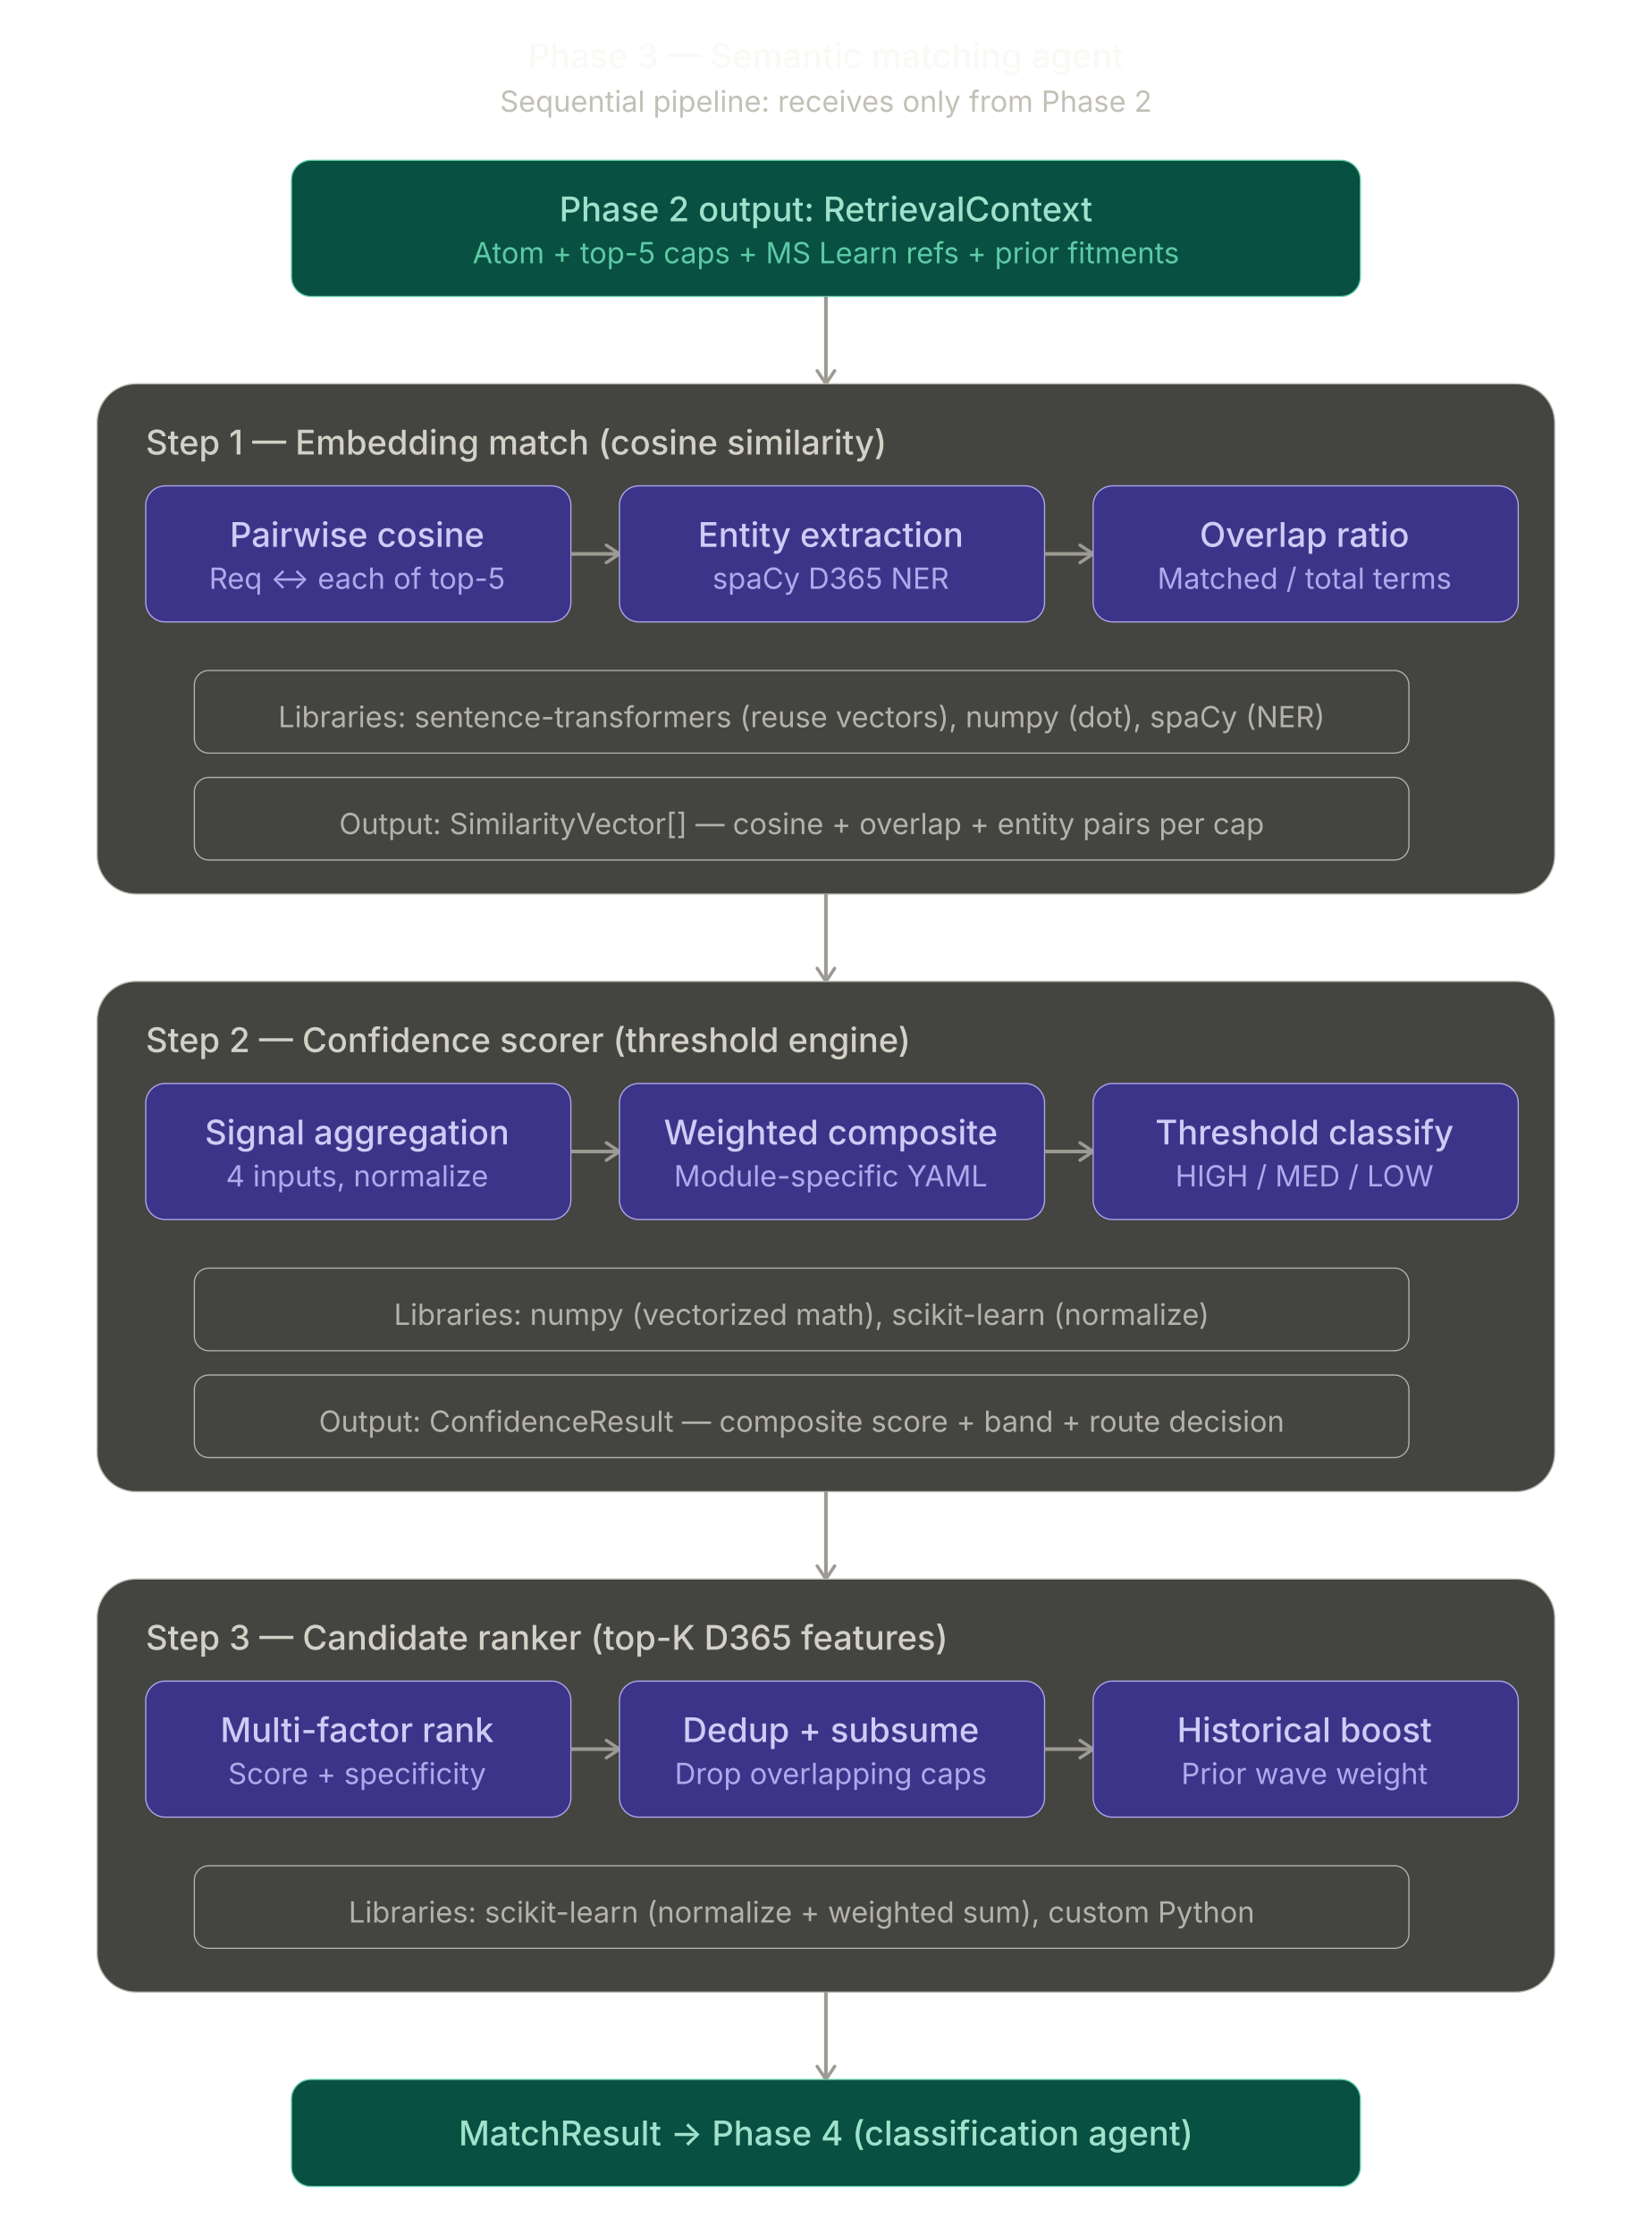
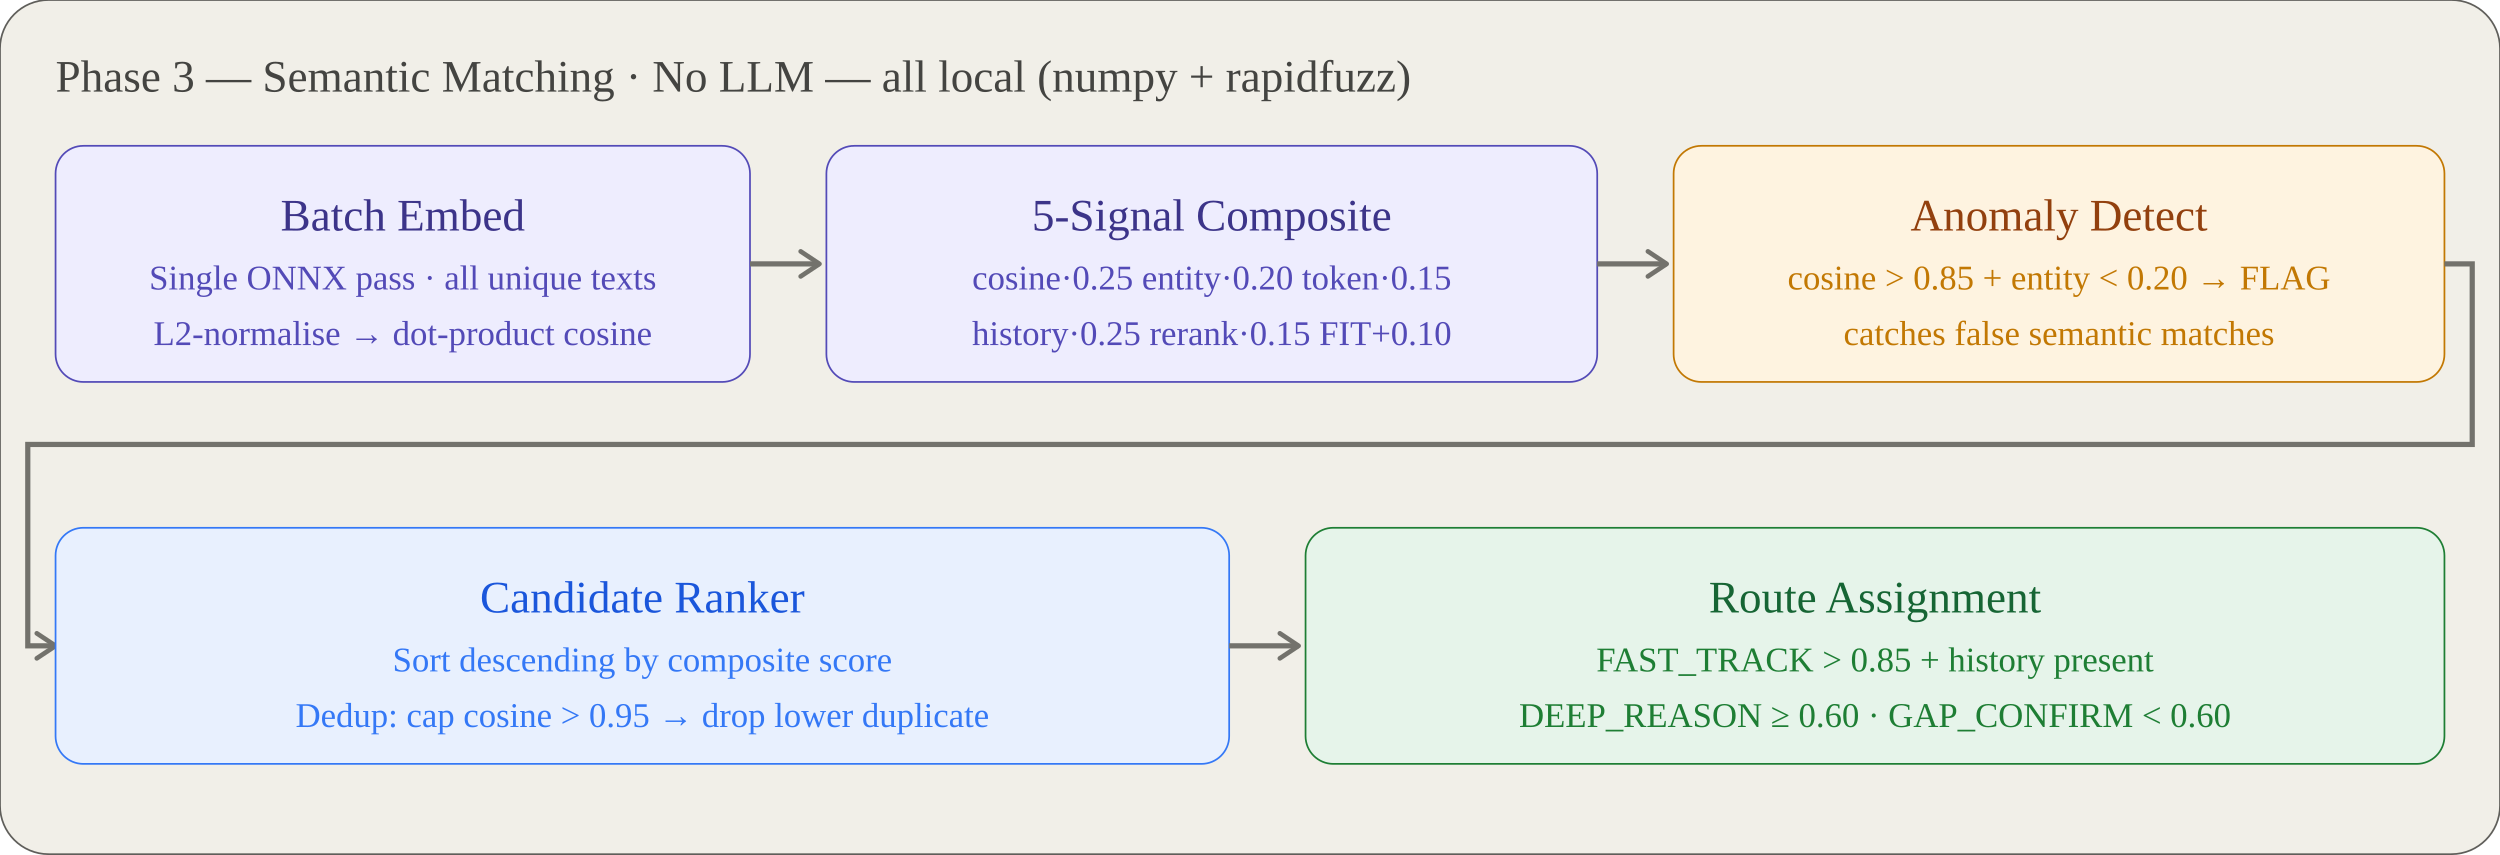
- <svg xmlns="http://www.w3.org/2000/svg" width="100%" viewBox="0 0 680 920">
+ <svg xmlns="http://www.w3.org/2000/svg" id="p3" viewBox="0 0 720 246" width="100%">
  <defs>
-     <marker id="arrow" viewBox="0 0 10 10" refX="8" refY="5" markerWidth="6" markerHeight="6" orient="auto-start-reverse">
+     <marker id="a3" viewBox="0 0 10 10" refX="8" refY="5" markerWidth="6" markerHeight="6" orient="auto-start-reverse">
      <path d="M2 1L8 5L2 9" fill="none" stroke="context-stroke" stroke-width="1.5" stroke-linecap="round" stroke-linejoin="round" />
    </marker>
  </defs>
-   <text x="340" y="28" text-anchor="middle" style="fill:rgb(250, 249, 245);stroke:none;color:rgb(255, 255, 255);stroke-width:1px;stroke-linecap:butt;stroke-linejoin:miter;opacity:1;font-family:&quot;Anthropic Sans&quot;, -apple-system, BlinkMacSystemFont, &quot;Segoe UI&quot;, sans-serif;font-size:14px;font-weight:500;text-anchor:middle;dominant-baseline:auto">Phase 3 — Semantic matching agent</text>
-   <text x="340" y="46" text-anchor="middle" style="fill:rgb(194, 192, 182);stroke:none;color:rgb(255, 255, 255);stroke-width:1px;stroke-linecap:butt;stroke-linejoin:miter;opacity:1;font-family:&quot;Anthropic Sans&quot;, -apple-system, BlinkMacSystemFont, &quot;Segoe UI&quot;, sans-serif;font-size:12px;font-weight:400;text-anchor:middle;dominant-baseline:auto">Sequential pipeline: receives only from Phase 2</text>
-   <g style="fill:rgb(0, 0, 0);stroke:none;color:rgb(255, 255, 255);stroke-width:1px;stroke-linecap:butt;stroke-linejoin:miter;opacity:1;font-family:&quot;Anthropic Sans&quot;, -apple-system, BlinkMacSystemFont, &quot;Segoe UI&quot;, sans-serif;font-size:16px;font-weight:400;text-anchor:start;dominant-baseline:auto">
-     <rect x="120" y="66" width="440" height="56" rx="8" stroke-width="0.5" style="fill:rgb(8, 80, 65);stroke:rgb(93, 202, 165);color:rgb(255, 255, 255);stroke-width:0.5px;stroke-linecap:butt;stroke-linejoin:miter;opacity:1;font-family:&quot;Anthropic Sans&quot;, -apple-system, BlinkMacSystemFont, &quot;Segoe UI&quot;, sans-serif;font-size:16px;font-weight:400;text-anchor:start;dominant-baseline:auto" />
-     <text x="340" y="86" text-anchor="middle" dominant-baseline="central" style="fill:rgb(159, 225, 203);stroke:none;color:rgb(255, 255, 255);stroke-width:1px;stroke-linecap:butt;stroke-linejoin:miter;opacity:1;font-family:&quot;Anthropic Sans&quot;, -apple-system, BlinkMacSystemFont, &quot;Segoe UI&quot;, sans-serif;font-size:14px;font-weight:500;text-anchor:middle;dominant-baseline:central">Phase 2 output: RetrievalContext</text>
-     <text x="340" y="104" text-anchor="middle" dominant-baseline="central" style="fill:rgb(93, 202, 165);stroke:none;color:rgb(255, 255, 255);stroke-width:1px;stroke-linecap:butt;stroke-linejoin:miter;opacity:1;font-family:&quot;Anthropic Sans&quot;, -apple-system, BlinkMacSystemFont, &quot;Segoe UI&quot;, sans-serif;font-size:12px;font-weight:400;text-anchor:middle;dominant-baseline:central">Atom + top-5 caps + MS Learn refs + prior fitments</text>
-   </g>
-   <line x1="340" y1="122" x2="340" y2="158" marker-end="url(#arrow)" style="fill:none;stroke:rgb(156, 154, 146);color:rgb(255, 255, 255);stroke-width:1.5px;stroke-linecap:butt;stroke-linejoin:miter;opacity:1;font-family:&quot;Anthropic Sans&quot;, -apple-system, BlinkMacSystemFont, &quot;Segoe UI&quot;, sans-serif;font-size:16px;font-weight:400;text-anchor:start;dominant-baseline:auto" />
-   <g style="fill:rgb(0, 0, 0);stroke:none;color:rgb(255, 255, 255);stroke-width:1px;stroke-linecap:butt;stroke-linejoin:miter;opacity:1;font-family:&quot;Anthropic Sans&quot;, -apple-system, BlinkMacSystemFont, &quot;Segoe UI&quot;, sans-serif;font-size:16px;font-weight:400;text-anchor:start;dominant-baseline:auto">
-     <rect x="40" y="158" width="600" height="210" rx="16" stroke-width="0.5" style="fill:rgb(68, 68, 65);stroke:rgb(180, 178, 169);color:rgb(255, 255, 255);stroke-width:0.5px;stroke-linecap:butt;stroke-linejoin:miter;opacity:1;font-family:&quot;Anthropic Sans&quot;, -apple-system, BlinkMacSystemFont, &quot;Segoe UI&quot;, sans-serif;font-size:16px;font-weight:400;text-anchor:start;dominant-baseline:auto" />
-     <text x="60" y="182" dominant-baseline="central" style="fill:rgb(211, 209, 199);stroke:none;color:rgb(255, 255, 255);stroke-width:1px;stroke-linecap:butt;stroke-linejoin:miter;opacity:1;font-family:&quot;Anthropic Sans&quot;, -apple-system, BlinkMacSystemFont, &quot;Segoe UI&quot;, sans-serif;font-size:14px;font-weight:500;text-anchor:start;dominant-baseline:central">Step 1 — Embedding match (cosine similarity)</text>
-   </g>
-   <g style="fill:rgb(0, 0, 0);stroke:none;color:rgb(255, 255, 255);stroke-width:1px;stroke-linecap:butt;stroke-linejoin:miter;opacity:1;font-family:&quot;Anthropic Sans&quot;, -apple-system, BlinkMacSystemFont, &quot;Segoe UI&quot;, sans-serif;font-size:16px;font-weight:400;text-anchor:start;dominant-baseline:auto">
-     <rect x="60" y="200" width="175" height="56" rx="8" stroke-width="0.5" style="fill:rgb(60, 52, 137);stroke:rgb(175, 169, 236);color:rgb(255, 255, 255);stroke-width:0.5px;stroke-linecap:butt;stroke-linejoin:miter;opacity:1;font-family:&quot;Anthropic Sans&quot;, -apple-system, BlinkMacSystemFont, &quot;Segoe UI&quot;, sans-serif;font-size:16px;font-weight:400;text-anchor:start;dominant-baseline:auto" />
-     <text x="147" y="220" text-anchor="middle" dominant-baseline="central" style="fill:rgb(206, 203, 246);stroke:none;color:rgb(255, 255, 255);stroke-width:1px;stroke-linecap:butt;stroke-linejoin:miter;opacity:1;font-family:&quot;Anthropic Sans&quot;, -apple-system, BlinkMacSystemFont, &quot;Segoe UI&quot;, sans-serif;font-size:14px;font-weight:500;text-anchor:middle;dominant-baseline:central">Pairwise cosine</text>
-     <text x="147" y="238" text-anchor="middle" dominant-baseline="central" style="fill:rgb(175, 169, 236);stroke:none;color:rgb(255, 255, 255);stroke-width:1px;stroke-linecap:butt;stroke-linejoin:miter;opacity:1;font-family:&quot;Anthropic Sans&quot;, -apple-system, BlinkMacSystemFont, &quot;Segoe UI&quot;, sans-serif;font-size:12px;font-weight:400;text-anchor:middle;dominant-baseline:central">Req ↔ each of top-5</text>
-   </g>
-   <line x1="235" y1="228" x2="255" y2="228" marker-end="url(#arrow)" style="fill:none;stroke:rgb(156, 154, 146);color:rgb(255, 255, 255);stroke-width:1.5px;stroke-linecap:butt;stroke-linejoin:miter;opacity:1;font-family:&quot;Anthropic Sans&quot;, -apple-system, BlinkMacSystemFont, &quot;Segoe UI&quot;, sans-serif;font-size:16px;font-weight:400;text-anchor:start;dominant-baseline:auto" />
-   <g style="fill:rgb(0, 0, 0);stroke:none;color:rgb(255, 255, 255);stroke-width:1px;stroke-linecap:butt;stroke-linejoin:miter;opacity:1;font-family:&quot;Anthropic Sans&quot;, -apple-system, BlinkMacSystemFont, &quot;Segoe UI&quot;, sans-serif;font-size:16px;font-weight:400;text-anchor:start;dominant-baseline:auto">
-     <rect x="255" y="200" width="175" height="56" rx="8" stroke-width="0.5" style="fill:rgb(60, 52, 137);stroke:rgb(175, 169, 236);color:rgb(255, 255, 255);stroke-width:0.5px;stroke-linecap:butt;stroke-linejoin:miter;opacity:1;font-family:&quot;Anthropic Sans&quot;, -apple-system, BlinkMacSystemFont, &quot;Segoe UI&quot;, sans-serif;font-size:16px;font-weight:400;text-anchor:start;dominant-baseline:auto" />
-     <text x="342" y="220" text-anchor="middle" dominant-baseline="central" style="fill:rgb(206, 203, 246);stroke:none;color:rgb(255, 255, 255);stroke-width:1px;stroke-linecap:butt;stroke-linejoin:miter;opacity:1;font-family:&quot;Anthropic Sans&quot;, -apple-system, BlinkMacSystemFont, &quot;Segoe UI&quot;, sans-serif;font-size:14px;font-weight:500;text-anchor:middle;dominant-baseline:central">Entity extraction</text>
-     <text x="342" y="238" text-anchor="middle" dominant-baseline="central" style="fill:rgb(175, 169, 236);stroke:none;color:rgb(255, 255, 255);stroke-width:1px;stroke-linecap:butt;stroke-linejoin:miter;opacity:1;font-family:&quot;Anthropic Sans&quot;, -apple-system, BlinkMacSystemFont, &quot;Segoe UI&quot;, sans-serif;font-size:12px;font-weight:400;text-anchor:middle;dominant-baseline:central">spaCy D365 NER</text>
-   </g>
-   <line x1="430" y1="228" x2="450" y2="228" marker-end="url(#arrow)" style="fill:none;stroke:rgb(156, 154, 146);color:rgb(255, 255, 255);stroke-width:1.5px;stroke-linecap:butt;stroke-linejoin:miter;opacity:1;font-family:&quot;Anthropic Sans&quot;, -apple-system, BlinkMacSystemFont, &quot;Segoe UI&quot;, sans-serif;font-size:16px;font-weight:400;text-anchor:start;dominant-baseline:auto" />
-   <g style="fill:rgb(0, 0, 0);stroke:none;color:rgb(255, 255, 255);stroke-width:1px;stroke-linecap:butt;stroke-linejoin:miter;opacity:1;font-family:&quot;Anthropic Sans&quot;, -apple-system, BlinkMacSystemFont, &quot;Segoe UI&quot;, sans-serif;font-size:16px;font-weight:400;text-anchor:start;dominant-baseline:auto">
-     <rect x="450" y="200" width="175" height="56" rx="8" stroke-width="0.5" style="fill:rgb(60, 52, 137);stroke:rgb(175, 169, 236);color:rgb(255, 255, 255);stroke-width:0.5px;stroke-linecap:butt;stroke-linejoin:miter;opacity:1;font-family:&quot;Anthropic Sans&quot;, -apple-system, BlinkMacSystemFont, &quot;Segoe UI&quot;, sans-serif;font-size:16px;font-weight:400;text-anchor:start;dominant-baseline:auto" />
-     <text x="537" y="220" text-anchor="middle" dominant-baseline="central" style="fill:rgb(206, 203, 246);stroke:none;color:rgb(255, 255, 255);stroke-width:1px;stroke-linecap:butt;stroke-linejoin:miter;opacity:1;font-family:&quot;Anthropic Sans&quot;, -apple-system, BlinkMacSystemFont, &quot;Segoe UI&quot;, sans-serif;font-size:14px;font-weight:500;text-anchor:middle;dominant-baseline:central">Overlap ratio</text>
-     <text x="537" y="238" text-anchor="middle" dominant-baseline="central" style="fill:rgb(175, 169, 236);stroke:none;color:rgb(255, 255, 255);stroke-width:1px;stroke-linecap:butt;stroke-linejoin:miter;opacity:1;font-family:&quot;Anthropic Sans&quot;, -apple-system, BlinkMacSystemFont, &quot;Segoe UI&quot;, sans-serif;font-size:12px;font-weight:400;text-anchor:middle;dominant-baseline:central">Matched / total terms</text>
-   </g>
-   <g style="fill:rgb(0, 0, 0);stroke:none;color:rgb(255, 255, 255);stroke-width:1px;stroke-linecap:butt;stroke-linejoin:miter;opacity:1;font-family:&quot;Anthropic Sans&quot;, -apple-system, BlinkMacSystemFont, &quot;Segoe UI&quot;, sans-serif;font-size:16px;font-weight:400;text-anchor:start;dominant-baseline:auto">
-     <rect x="80" y="276" width="500" height="34" rx="6" stroke-width="0.5" style="fill:rgb(68, 68, 65);stroke:rgb(180, 178, 169);color:rgb(255, 255, 255);stroke-width:0.5px;stroke-linecap:butt;stroke-linejoin:miter;opacity:1;font-family:&quot;Anthropic Sans&quot;, -apple-system, BlinkMacSystemFont, &quot;Segoe UI&quot;, sans-serif;font-size:16px;font-weight:400;text-anchor:start;dominant-baseline:auto" />
-     <text x="330" y="295" text-anchor="middle" dominant-baseline="central" style="fill:rgb(180, 178, 169);stroke:none;color:rgb(255, 255, 255);stroke-width:1px;stroke-linecap:butt;stroke-linejoin:miter;opacity:1;font-family:&quot;Anthropic Sans&quot;, -apple-system, BlinkMacSystemFont, &quot;Segoe UI&quot;, sans-serif;font-size:12px;font-weight:400;text-anchor:middle;dominant-baseline:central">Libraries: sentence-transformers (reuse vectors), numpy (dot), spaCy (NER)</text>
-   </g>
-   <g style="fill:rgb(0, 0, 0);stroke:none;color:rgb(255, 255, 255);stroke-width:1px;stroke-linecap:butt;stroke-linejoin:miter;opacity:1;font-family:&quot;Anthropic Sans&quot;, -apple-system, BlinkMacSystemFont, &quot;Segoe UI&quot;, sans-serif;font-size:16px;font-weight:400;text-anchor:start;dominant-baseline:auto">
-     <rect x="80" y="320" width="500" height="34" rx="6" stroke-width="0.5" style="fill:rgb(68, 68, 65);stroke:rgb(180, 178, 169);color:rgb(255, 255, 255);stroke-width:0.5px;stroke-linecap:butt;stroke-linejoin:miter;opacity:1;font-family:&quot;Anthropic Sans&quot;, -apple-system, BlinkMacSystemFont, &quot;Segoe UI&quot;, sans-serif;font-size:16px;font-weight:400;text-anchor:start;dominant-baseline:auto" />
-     <text x="330" y="339" text-anchor="middle" dominant-baseline="central" style="fill:rgb(180, 178, 169);stroke:none;color:rgb(255, 255, 255);stroke-width:1px;stroke-linecap:butt;stroke-linejoin:miter;opacity:1;font-family:&quot;Anthropic Sans&quot;, -apple-system, BlinkMacSystemFont, &quot;Segoe UI&quot;, sans-serif;font-size:12px;font-weight:400;text-anchor:middle;dominant-baseline:central">Output: SimilarityVector[] — cosine + overlap + entity pairs per cap</text>
-   </g>
-   <line x1="340" y1="368" x2="340" y2="404" marker-end="url(#arrow)" style="fill:none;stroke:rgb(156, 154, 146);color:rgb(255, 255, 255);stroke-width:1.5px;stroke-linecap:butt;stroke-linejoin:miter;opacity:1;font-family:&quot;Anthropic Sans&quot;, -apple-system, BlinkMacSystemFont, &quot;Segoe UI&quot;, sans-serif;font-size:16px;font-weight:400;text-anchor:start;dominant-baseline:auto" />
-   <g style="fill:rgb(0, 0, 0);stroke:none;color:rgb(255, 255, 255);stroke-width:1px;stroke-linecap:butt;stroke-linejoin:miter;opacity:1;font-family:&quot;Anthropic Sans&quot;, -apple-system, BlinkMacSystemFont, &quot;Segoe UI&quot;, sans-serif;font-size:16px;font-weight:400;text-anchor:start;dominant-baseline:auto">
-     <rect x="40" y="404" width="600" height="210" rx="16" stroke-width="0.5" style="fill:rgb(68, 68, 65);stroke:rgb(180, 178, 169);color:rgb(255, 255, 255);stroke-width:0.5px;stroke-linecap:butt;stroke-linejoin:miter;opacity:1;font-family:&quot;Anthropic Sans&quot;, -apple-system, BlinkMacSystemFont, &quot;Segoe UI&quot;, sans-serif;font-size:16px;font-weight:400;text-anchor:start;dominant-baseline:auto" />
-     <text x="60" y="428" dominant-baseline="central" style="fill:rgb(211, 209, 199);stroke:none;color:rgb(255, 255, 255);stroke-width:1px;stroke-linecap:butt;stroke-linejoin:miter;opacity:1;font-family:&quot;Anthropic Sans&quot;, -apple-system, BlinkMacSystemFont, &quot;Segoe UI&quot;, sans-serif;font-size:14px;font-weight:500;text-anchor:start;dominant-baseline:central">Step 2 — Confidence scorer (threshold engine)</text>
-   </g>
-   <g style="fill:rgb(0, 0, 0);stroke:none;color:rgb(255, 255, 255);stroke-width:1px;stroke-linecap:butt;stroke-linejoin:miter;opacity:1;font-family:&quot;Anthropic Sans&quot;, -apple-system, BlinkMacSystemFont, &quot;Segoe UI&quot;, sans-serif;font-size:16px;font-weight:400;text-anchor:start;dominant-baseline:auto">
-     <rect x="60" y="446" width="175" height="56" rx="8" stroke-width="0.5" style="fill:rgb(60, 52, 137);stroke:rgb(175, 169, 236);color:rgb(255, 255, 255);stroke-width:0.5px;stroke-linecap:butt;stroke-linejoin:miter;opacity:1;font-family:&quot;Anthropic Sans&quot;, -apple-system, BlinkMacSystemFont, &quot;Segoe UI&quot;, sans-serif;font-size:16px;font-weight:400;text-anchor:start;dominant-baseline:auto" />
-     <text x="147" y="466" text-anchor="middle" dominant-baseline="central" style="fill:rgb(206, 203, 246);stroke:none;color:rgb(255, 255, 255);stroke-width:1px;stroke-linecap:butt;stroke-linejoin:miter;opacity:1;font-family:&quot;Anthropic Sans&quot;, -apple-system, BlinkMacSystemFont, &quot;Segoe UI&quot;, sans-serif;font-size:14px;font-weight:500;text-anchor:middle;dominant-baseline:central">Signal aggregation</text>
-     <text x="147" y="484" text-anchor="middle" dominant-baseline="central" style="fill:rgb(175, 169, 236);stroke:none;color:rgb(255, 255, 255);stroke-width:1px;stroke-linecap:butt;stroke-linejoin:miter;opacity:1;font-family:&quot;Anthropic Sans&quot;, -apple-system, BlinkMacSystemFont, &quot;Segoe UI&quot;, sans-serif;font-size:12px;font-weight:400;text-anchor:middle;dominant-baseline:central">4 inputs, normalize</text>
-   </g>
-   <line x1="235" y1="474" x2="255" y2="474" marker-end="url(#arrow)" style="fill:none;stroke:rgb(156, 154, 146);color:rgb(255, 255, 255);stroke-width:1.5px;stroke-linecap:butt;stroke-linejoin:miter;opacity:1;font-family:&quot;Anthropic Sans&quot;, -apple-system, BlinkMacSystemFont, &quot;Segoe UI&quot;, sans-serif;font-size:16px;font-weight:400;text-anchor:start;dominant-baseline:auto" />
-   <g style="fill:rgb(0, 0, 0);stroke:none;color:rgb(255, 255, 255);stroke-width:1px;stroke-linecap:butt;stroke-linejoin:miter;opacity:1;font-family:&quot;Anthropic Sans&quot;, -apple-system, BlinkMacSystemFont, &quot;Segoe UI&quot;, sans-serif;font-size:16px;font-weight:400;text-anchor:start;dominant-baseline:auto">
-     <rect x="255" y="446" width="175" height="56" rx="8" stroke-width="0.5" style="fill:rgb(60, 52, 137);stroke:rgb(175, 169, 236);color:rgb(255, 255, 255);stroke-width:0.5px;stroke-linecap:butt;stroke-linejoin:miter;opacity:1;font-family:&quot;Anthropic Sans&quot;, -apple-system, BlinkMacSystemFont, &quot;Segoe UI&quot;, sans-serif;font-size:16px;font-weight:400;text-anchor:start;dominant-baseline:auto" />
-     <text x="342" y="466" text-anchor="middle" dominant-baseline="central" style="fill:rgb(206, 203, 246);stroke:none;color:rgb(255, 255, 255);stroke-width:1px;stroke-linecap:butt;stroke-linejoin:miter;opacity:1;font-family:&quot;Anthropic Sans&quot;, -apple-system, BlinkMacSystemFont, &quot;Segoe UI&quot;, sans-serif;font-size:14px;font-weight:500;text-anchor:middle;dominant-baseline:central">Weighted composite</text>
-     <text x="342" y="484" text-anchor="middle" dominant-baseline="central" style="fill:rgb(175, 169, 236);stroke:none;color:rgb(255, 255, 255);stroke-width:1px;stroke-linecap:butt;stroke-linejoin:miter;opacity:1;font-family:&quot;Anthropic Sans&quot;, -apple-system, BlinkMacSystemFont, &quot;Segoe UI&quot;, sans-serif;font-size:12px;font-weight:400;text-anchor:middle;dominant-baseline:central">Module-specific YAML</text>
-   </g>
-   <line x1="430" y1="474" x2="450" y2="474" marker-end="url(#arrow)" style="fill:none;stroke:rgb(156, 154, 146);color:rgb(255, 255, 255);stroke-width:1.5px;stroke-linecap:butt;stroke-linejoin:miter;opacity:1;font-family:&quot;Anthropic Sans&quot;, -apple-system, BlinkMacSystemFont, &quot;Segoe UI&quot;, sans-serif;font-size:16px;font-weight:400;text-anchor:start;dominant-baseline:auto" />
-   <g style="fill:rgb(0, 0, 0);stroke:none;color:rgb(255, 255, 255);stroke-width:1px;stroke-linecap:butt;stroke-linejoin:miter;opacity:1;font-family:&quot;Anthropic Sans&quot;, -apple-system, BlinkMacSystemFont, &quot;Segoe UI&quot;, sans-serif;font-size:16px;font-weight:400;text-anchor:start;dominant-baseline:auto">
-     <rect x="450" y="446" width="175" height="56" rx="8" stroke-width="0.5" style="fill:rgb(60, 52, 137);stroke:rgb(175, 169, 236);color:rgb(255, 255, 255);stroke-width:0.5px;stroke-linecap:butt;stroke-linejoin:miter;opacity:1;font-family:&quot;Anthropic Sans&quot;, -apple-system, BlinkMacSystemFont, &quot;Segoe UI&quot;, sans-serif;font-size:16px;font-weight:400;text-anchor:start;dominant-baseline:auto" />
-     <text x="537" y="466" text-anchor="middle" dominant-baseline="central" style="fill:rgb(206, 203, 246);stroke:none;color:rgb(255, 255, 255);stroke-width:1px;stroke-linecap:butt;stroke-linejoin:miter;opacity:1;font-family:&quot;Anthropic Sans&quot;, -apple-system, BlinkMacSystemFont, &quot;Segoe UI&quot;, sans-serif;font-size:14px;font-weight:500;text-anchor:middle;dominant-baseline:central">Threshold classify</text>
-     <text x="537" y="484" text-anchor="middle" dominant-baseline="central" style="fill:rgb(175, 169, 236);stroke:none;color:rgb(255, 255, 255);stroke-width:1px;stroke-linecap:butt;stroke-linejoin:miter;opacity:1;font-family:&quot;Anthropic Sans&quot;, -apple-system, BlinkMacSystemFont, &quot;Segoe UI&quot;, sans-serif;font-size:12px;font-weight:400;text-anchor:middle;dominant-baseline:central">HIGH / MED / LOW</text>
-   </g>
-   <g style="fill:rgb(0, 0, 0);stroke:none;color:rgb(255, 255, 255);stroke-width:1px;stroke-linecap:butt;stroke-linejoin:miter;opacity:1;font-family:&quot;Anthropic Sans&quot;, -apple-system, BlinkMacSystemFont, &quot;Segoe UI&quot;, sans-serif;font-size:16px;font-weight:400;text-anchor:start;dominant-baseline:auto">
-     <rect x="80" y="522" width="500" height="34" rx="6" stroke-width="0.5" style="fill:rgb(68, 68, 65);stroke:rgb(180, 178, 169);color:rgb(255, 255, 255);stroke-width:0.5px;stroke-linecap:butt;stroke-linejoin:miter;opacity:1;font-family:&quot;Anthropic Sans&quot;, -apple-system, BlinkMacSystemFont, &quot;Segoe UI&quot;, sans-serif;font-size:16px;font-weight:400;text-anchor:start;dominant-baseline:auto" />
-     <text x="330" y="541" text-anchor="middle" dominant-baseline="central" style="fill:rgb(180, 178, 169);stroke:none;color:rgb(255, 255, 255);stroke-width:1px;stroke-linecap:butt;stroke-linejoin:miter;opacity:1;font-family:&quot;Anthropic Sans&quot;, -apple-system, BlinkMacSystemFont, &quot;Segoe UI&quot;, sans-serif;font-size:12px;font-weight:400;text-anchor:middle;dominant-baseline:central">Libraries: numpy (vectorized math), scikit-learn (normalize)</text>
-   </g>
-   <g style="fill:rgb(0, 0, 0);stroke:none;color:rgb(255, 255, 255);stroke-width:1px;stroke-linecap:butt;stroke-linejoin:miter;opacity:1;font-family:&quot;Anthropic Sans&quot;, -apple-system, BlinkMacSystemFont, &quot;Segoe UI&quot;, sans-serif;font-size:16px;font-weight:400;text-anchor:start;dominant-baseline:auto">
-     <rect x="80" y="566" width="500" height="34" rx="6" stroke-width="0.5" style="fill:rgb(68, 68, 65);stroke:rgb(180, 178, 169);color:rgb(255, 255, 255);stroke-width:0.5px;stroke-linecap:butt;stroke-linejoin:miter;opacity:1;font-family:&quot;Anthropic Sans&quot;, -apple-system, BlinkMacSystemFont, &quot;Segoe UI&quot;, sans-serif;font-size:16px;font-weight:400;text-anchor:start;dominant-baseline:auto" />
-     <text x="330" y="585" text-anchor="middle" dominant-baseline="central" style="fill:rgb(180, 178, 169);stroke:none;color:rgb(255, 255, 255);stroke-width:1px;stroke-linecap:butt;stroke-linejoin:miter;opacity:1;font-family:&quot;Anthropic Sans&quot;, -apple-system, BlinkMacSystemFont, &quot;Segoe UI&quot;, sans-serif;font-size:12px;font-weight:400;text-anchor:middle;dominant-baseline:central">Output: ConfidenceResult — composite score + band + route decision</text>
-   </g>
-   <line x1="340" y1="614" x2="340" y2="650" marker-end="url(#arrow)" style="fill:none;stroke:rgb(156, 154, 146);color:rgb(255, 255, 255);stroke-width:1.5px;stroke-linecap:butt;stroke-linejoin:miter;opacity:1;font-family:&quot;Anthropic Sans&quot;, -apple-system, BlinkMacSystemFont, &quot;Segoe UI&quot;, sans-serif;font-size:16px;font-weight:400;text-anchor:start;dominant-baseline:auto" />
-   <g style="fill:rgb(0, 0, 0);stroke:none;color:rgb(255, 255, 255);stroke-width:1px;stroke-linecap:butt;stroke-linejoin:miter;opacity:1;font-family:&quot;Anthropic Sans&quot;, -apple-system, BlinkMacSystemFont, &quot;Segoe UI&quot;, sans-serif;font-size:16px;font-weight:400;text-anchor:start;dominant-baseline:auto">
-     <rect x="40" y="650" width="600" height="170" rx="16" stroke-width="0.5" style="fill:rgb(68, 68, 65);stroke:rgb(180, 178, 169);color:rgb(255, 255, 255);stroke-width:0.5px;stroke-linecap:butt;stroke-linejoin:miter;opacity:1;font-family:&quot;Anthropic Sans&quot;, -apple-system, BlinkMacSystemFont, &quot;Segoe UI&quot;, sans-serif;font-size:16px;font-weight:400;text-anchor:start;dominant-baseline:auto" />
-     <text x="60" y="674" dominant-baseline="central" style="fill:rgb(211, 209, 199);stroke:none;color:rgb(255, 255, 255);stroke-width:1px;stroke-linecap:butt;stroke-linejoin:miter;opacity:1;font-family:&quot;Anthropic Sans&quot;, -apple-system, BlinkMacSystemFont, &quot;Segoe UI&quot;, sans-serif;font-size:14px;font-weight:500;text-anchor:start;dominant-baseline:central">Step 3 — Candidate ranker (top-K D365 features)</text>
-   </g>
-   <g style="fill:rgb(0, 0, 0);stroke:none;color:rgb(255, 255, 255);stroke-width:1px;stroke-linecap:butt;stroke-linejoin:miter;opacity:1;font-family:&quot;Anthropic Sans&quot;, -apple-system, BlinkMacSystemFont, &quot;Segoe UI&quot;, sans-serif;font-size:16px;font-weight:400;text-anchor:start;dominant-baseline:auto">
-     <rect x="60" y="692" width="175" height="56" rx="8" stroke-width="0.5" style="fill:rgb(60, 52, 137);stroke:rgb(175, 169, 236);color:rgb(255, 255, 255);stroke-width:0.5px;stroke-linecap:butt;stroke-linejoin:miter;opacity:1;font-family:&quot;Anthropic Sans&quot;, -apple-system, BlinkMacSystemFont, &quot;Segoe UI&quot;, sans-serif;font-size:16px;font-weight:400;text-anchor:start;dominant-baseline:auto" />
-     <text x="147" y="712" text-anchor="middle" dominant-baseline="central" style="fill:rgb(206, 203, 246);stroke:none;color:rgb(255, 255, 255);stroke-width:1px;stroke-linecap:butt;stroke-linejoin:miter;opacity:1;font-family:&quot;Anthropic Sans&quot;, -apple-system, BlinkMacSystemFont, &quot;Segoe UI&quot;, sans-serif;font-size:14px;font-weight:500;text-anchor:middle;dominant-baseline:central">Multi-factor rank</text>
-     <text x="147" y="730" text-anchor="middle" dominant-baseline="central" style="fill:rgb(175, 169, 236);stroke:none;color:rgb(255, 255, 255);stroke-width:1px;stroke-linecap:butt;stroke-linejoin:miter;opacity:1;font-family:&quot;Anthropic Sans&quot;, -apple-system, BlinkMacSystemFont, &quot;Segoe UI&quot;, sans-serif;font-size:12px;font-weight:400;text-anchor:middle;dominant-baseline:central">Score + specificity</text>
-   </g>
-   <line x1="235" y1="720" x2="255" y2="720" marker-end="url(#arrow)" style="fill:none;stroke:rgb(156, 154, 146);color:rgb(255, 255, 255);stroke-width:1.5px;stroke-linecap:butt;stroke-linejoin:miter;opacity:1;font-family:&quot;Anthropic Sans&quot;, -apple-system, BlinkMacSystemFont, &quot;Segoe UI&quot;, sans-serif;font-size:16px;font-weight:400;text-anchor:start;dominant-baseline:auto" />
-   <g style="fill:rgb(0, 0, 0);stroke:none;color:rgb(255, 255, 255);stroke-width:1px;stroke-linecap:butt;stroke-linejoin:miter;opacity:1;font-family:&quot;Anthropic Sans&quot;, -apple-system, BlinkMacSystemFont, &quot;Segoe UI&quot;, sans-serif;font-size:16px;font-weight:400;text-anchor:start;dominant-baseline:auto">
-     <rect x="255" y="692" width="175" height="56" rx="8" stroke-width="0.5" style="fill:rgb(60, 52, 137);stroke:rgb(175, 169, 236);color:rgb(255, 255, 255);stroke-width:0.5px;stroke-linecap:butt;stroke-linejoin:miter;opacity:1;font-family:&quot;Anthropic Sans&quot;, -apple-system, BlinkMacSystemFont, &quot;Segoe UI&quot;, sans-serif;font-size:16px;font-weight:400;text-anchor:start;dominant-baseline:auto" />
-     <text x="342" y="712" text-anchor="middle" dominant-baseline="central" style="fill:rgb(206, 203, 246);stroke:none;color:rgb(255, 255, 255);stroke-width:1px;stroke-linecap:butt;stroke-linejoin:miter;opacity:1;font-family:&quot;Anthropic Sans&quot;, -apple-system, BlinkMacSystemFont, &quot;Segoe UI&quot;, sans-serif;font-size:14px;font-weight:500;text-anchor:middle;dominant-baseline:central">Dedup + subsume</text>
-     <text x="342" y="730" text-anchor="middle" dominant-baseline="central" style="fill:rgb(175, 169, 236);stroke:none;color:rgb(255, 255, 255);stroke-width:1px;stroke-linecap:butt;stroke-linejoin:miter;opacity:1;font-family:&quot;Anthropic Sans&quot;, -apple-system, BlinkMacSystemFont, &quot;Segoe UI&quot;, sans-serif;font-size:12px;font-weight:400;text-anchor:middle;dominant-baseline:central">Drop overlapping caps</text>
-   </g>
-   <line x1="430" y1="720" x2="450" y2="720" marker-end="url(#arrow)" style="fill:none;stroke:rgb(156, 154, 146);color:rgb(255, 255, 255);stroke-width:1.5px;stroke-linecap:butt;stroke-linejoin:miter;opacity:1;font-family:&quot;Anthropic Sans&quot;, -apple-system, BlinkMacSystemFont, &quot;Segoe UI&quot;, sans-serif;font-size:16px;font-weight:400;text-anchor:start;dominant-baseline:auto" />
-   <g style="fill:rgb(0, 0, 0);stroke:none;color:rgb(255, 255, 255);stroke-width:1px;stroke-linecap:butt;stroke-linejoin:miter;opacity:1;font-family:&quot;Anthropic Sans&quot;, -apple-system, BlinkMacSystemFont, &quot;Segoe UI&quot;, sans-serif;font-size:16px;font-weight:400;text-anchor:start;dominant-baseline:auto">
-     <rect x="450" y="692" width="175" height="56" rx="8" stroke-width="0.5" style="fill:rgb(60, 52, 137);stroke:rgb(175, 169, 236);color:rgb(255, 255, 255);stroke-width:0.5px;stroke-linecap:butt;stroke-linejoin:miter;opacity:1;font-family:&quot;Anthropic Sans&quot;, -apple-system, BlinkMacSystemFont, &quot;Segoe UI&quot;, sans-serif;font-size:16px;font-weight:400;text-anchor:start;dominant-baseline:auto" />
-     <text x="537" y="712" text-anchor="middle" dominant-baseline="central" style="fill:rgb(206, 203, 246);stroke:none;color:rgb(255, 255, 255);stroke-width:1px;stroke-linecap:butt;stroke-linejoin:miter;opacity:1;font-family:&quot;Anthropic Sans&quot;, -apple-system, BlinkMacSystemFont, &quot;Segoe UI&quot;, sans-serif;font-size:14px;font-weight:500;text-anchor:middle;dominant-baseline:central">Historical boost</text>
-     <text x="537" y="730" text-anchor="middle" dominant-baseline="central" style="fill:rgb(175, 169, 236);stroke:none;color:rgb(255, 255, 255);stroke-width:1px;stroke-linecap:butt;stroke-linejoin:miter;opacity:1;font-family:&quot;Anthropic Sans&quot;, -apple-system, BlinkMacSystemFont, &quot;Segoe UI&quot;, sans-serif;font-size:12px;font-weight:400;text-anchor:middle;dominant-baseline:central">Prior wave weight</text>
-   </g>
-   <g style="fill:rgb(0, 0, 0);stroke:none;color:rgb(255, 255, 255);stroke-width:1px;stroke-linecap:butt;stroke-linejoin:miter;opacity:1;font-family:&quot;Anthropic Sans&quot;, -apple-system, BlinkMacSystemFont, &quot;Segoe UI&quot;, sans-serif;font-size:16px;font-weight:400;text-anchor:start;dominant-baseline:auto">
-     <rect x="80" y="768" width="500" height="34" rx="6" stroke-width="0.5" style="fill:rgb(68, 68, 65);stroke:rgb(180, 178, 169);color:rgb(255, 255, 255);stroke-width:0.5px;stroke-linecap:butt;stroke-linejoin:miter;opacity:1;font-family:&quot;Anthropic Sans&quot;, -apple-system, BlinkMacSystemFont, &quot;Segoe UI&quot;, sans-serif;font-size:16px;font-weight:400;text-anchor:start;dominant-baseline:auto" />
-     <text x="330" y="787" text-anchor="middle" dominant-baseline="central" style="fill:rgb(180, 178, 169);stroke:none;color:rgb(255, 255, 255);stroke-width:1px;stroke-linecap:butt;stroke-linejoin:miter;opacity:1;font-family:&quot;Anthropic Sans&quot;, -apple-system, BlinkMacSystemFont, &quot;Segoe UI&quot;, sans-serif;font-size:12px;font-weight:400;text-anchor:middle;dominant-baseline:central">Libraries: scikit-learn (normalize + weighted sum), custom Python</text>
-   </g>
-   <line x1="340" y1="820" x2="340" y2="856" marker-end="url(#arrow)" style="fill:none;stroke:rgb(156, 154, 146);color:rgb(255, 255, 255);stroke-width:1.5px;stroke-linecap:butt;stroke-linejoin:miter;opacity:1;font-family:&quot;Anthropic Sans&quot;, -apple-system, BlinkMacSystemFont, &quot;Segoe UI&quot;, sans-serif;font-size:16px;font-weight:400;text-anchor:start;dominant-baseline:auto" />
-   <g style="fill:rgb(0, 0, 0);stroke:none;color:rgb(255, 255, 255);stroke-width:1px;stroke-linecap:butt;stroke-linejoin:miter;opacity:1;font-family:&quot;Anthropic Sans&quot;, -apple-system, BlinkMacSystemFont, &quot;Segoe UI&quot;, sans-serif;font-size:16px;font-weight:400;text-anchor:start;dominant-baseline:auto">
-     <rect x="120" y="856" width="440" height="44" rx="8" stroke-width="0.5" style="fill:rgb(8, 80, 65);stroke:rgb(93, 202, 165);color:rgb(255, 255, 255);stroke-width:0.5px;stroke-linecap:butt;stroke-linejoin:miter;opacity:1;font-family:&quot;Anthropic Sans&quot;, -apple-system, BlinkMacSystemFont, &quot;Segoe UI&quot;, sans-serif;font-size:16px;font-weight:400;text-anchor:start;dominant-baseline:auto" />
-     <text x="340" y="878" text-anchor="middle" dominant-baseline="central" style="fill:rgb(159, 225, 203);stroke:none;color:rgb(255, 255, 255);stroke-width:1px;stroke-linecap:butt;stroke-linejoin:miter;opacity:1;font-family:&quot;Anthropic Sans&quot;, -apple-system, BlinkMacSystemFont, &quot;Segoe UI&quot;, sans-serif;font-size:14px;font-weight:500;text-anchor:middle;dominant-baseline:central">MatchResult → Phase 4 (classification agent)</text>
-   </g>
+   <rect x="0" y="0" width="720" height="246" rx="14" fill="#f1efe8" stroke="#5f5e5a" stroke-width="0.5" />
+   <text x="16" y="22" dominant-baseline="central" font-family="var(--font-sans,system-ui)" font-size="13" font-weight="500" fill="#444441">Phase 3 — Semantic Matching · No LLM — all local (numpy + rapidfuzz)</text>
+   <rect x="16" y="42" width="200" height="68" rx="8" fill="#eeedfe" stroke="#534ab7" stroke-width="0.5" />
+   <text x="116" y="62" text-anchor="middle" dominant-baseline="central" font-family="var(--font-sans,system-ui)" font-size="13" font-weight="500" fill="#3c3489">Batch Embed</text>
+   <text x="116" y="80" text-anchor="middle" dominant-baseline="central" font-family="var(--font-sans,system-ui)" font-size="10" fill="#534ab7">Single ONNX pass · all unique texts</text>
+   <text x="116" y="96" text-anchor="middle" dominant-baseline="central" font-family="var(--font-sans,system-ui)" font-size="10" fill="#534ab7">L2-normalise → dot-product cosine</text>
+   <line x1="216" y1="76" x2="236" y2="76" marker-end="url(#a3)" stroke="#73726c" stroke-width="1.5" />
+   <rect x="238" y="42" width="222" height="68" rx="8" fill="#eeedfe" stroke="#534ab7" stroke-width="0.5" />
+   <text x="349" y="62" text-anchor="middle" dominant-baseline="central" font-family="var(--font-sans,system-ui)" font-size="13" font-weight="500" fill="#3c3489">5-Signal Composite</text>
+   <text x="349" y="80" text-anchor="middle" dominant-baseline="central" font-family="var(--font-sans,system-ui)" font-size="10" fill="#534ab7">cosine·0.25  entity·0.20  token·0.15</text>
+   <text x="349" y="96" text-anchor="middle" dominant-baseline="central" font-family="var(--font-sans,system-ui)" font-size="10" fill="#534ab7">history·0.25  rerank·0.15  FIT+0.10</text>
+   <line x1="460" y1="76" x2="480" y2="76" marker-end="url(#a3)" stroke="#73726c" stroke-width="1.5" />
+   <rect x="482" y="42" width="222" height="68" rx="8" fill="#fef3e0" stroke="#c27803" stroke-width="0.5" />
+   <text x="593" y="62" text-anchor="middle" dominant-baseline="central" font-family="var(--font-sans,system-ui)" font-size="13" font-weight="500" fill="#92400e">Anomaly Detect</text>
+   <text x="593" y="80" text-anchor="middle" dominant-baseline="central" font-family="var(--font-sans,system-ui)" font-size="10" fill="#c27803">cosine &gt; 0.85 + entity &lt; 0.20 → FLAG</text>
+   <text x="593" y="96" text-anchor="middle" dominant-baseline="central" font-family="var(--font-sans,system-ui)" font-size="10" fill="#c27803">catches false semantic matches</text>
+   <path d="M704,76 L712,76 L712,128 L8,128 L8,186 L16,186" fill="none" stroke="#73726c" stroke-width="1.5" marker-end="url(#a3)" />
+   <rect x="16" y="152" width="338" height="68" rx="8" fill="#e8f0fe" stroke="#3478f6" stroke-width="0.5" />
+   <text x="185" y="172" text-anchor="middle" dominant-baseline="central" font-family="var(--font-sans,system-ui)" font-size="13" font-weight="500" fill="#1a56db">Candidate Ranker</text>
+   <text x="185" y="190" text-anchor="middle" dominant-baseline="central" font-family="var(--font-sans,system-ui)" font-size="10" fill="#3478f6">Sort descending by composite score</text>
+   <text x="185" y="206" text-anchor="middle" dominant-baseline="central" font-family="var(--font-sans,system-ui)" font-size="10" fill="#3478f6">Dedup: cap cosine &gt; 0.95 → drop lower duplicate</text>
+   <line x1="354" y1="186" x2="374" y2="186" marker-end="url(#a3)" stroke="#73726c" stroke-width="1.5" />
+   <rect x="376" y="152" width="328" height="68" rx="8" fill="#e6f4ea" stroke="#1e7e34" stroke-width="0.5" />
+   <text x="540" y="172" text-anchor="middle" dominant-baseline="central" font-family="var(--font-sans,system-ui)" font-size="13" font-weight="500" fill="#166534">Route Assignment</text>
+   <text x="540" y="190" text-anchor="middle" dominant-baseline="central" font-family="var(--font-sans,system-ui)" font-size="10" fill="#1e7e34">FAST_TRACK &gt; 0.85 + history present</text>
+   <text x="540" y="206" text-anchor="middle" dominant-baseline="central" font-family="var(--font-sans,system-ui)" font-size="10" fill="#1e7e34">DEEP_REASON ≥ 0.60 · GAP_CONFIRM &lt; 0.60</text>
</svg>
